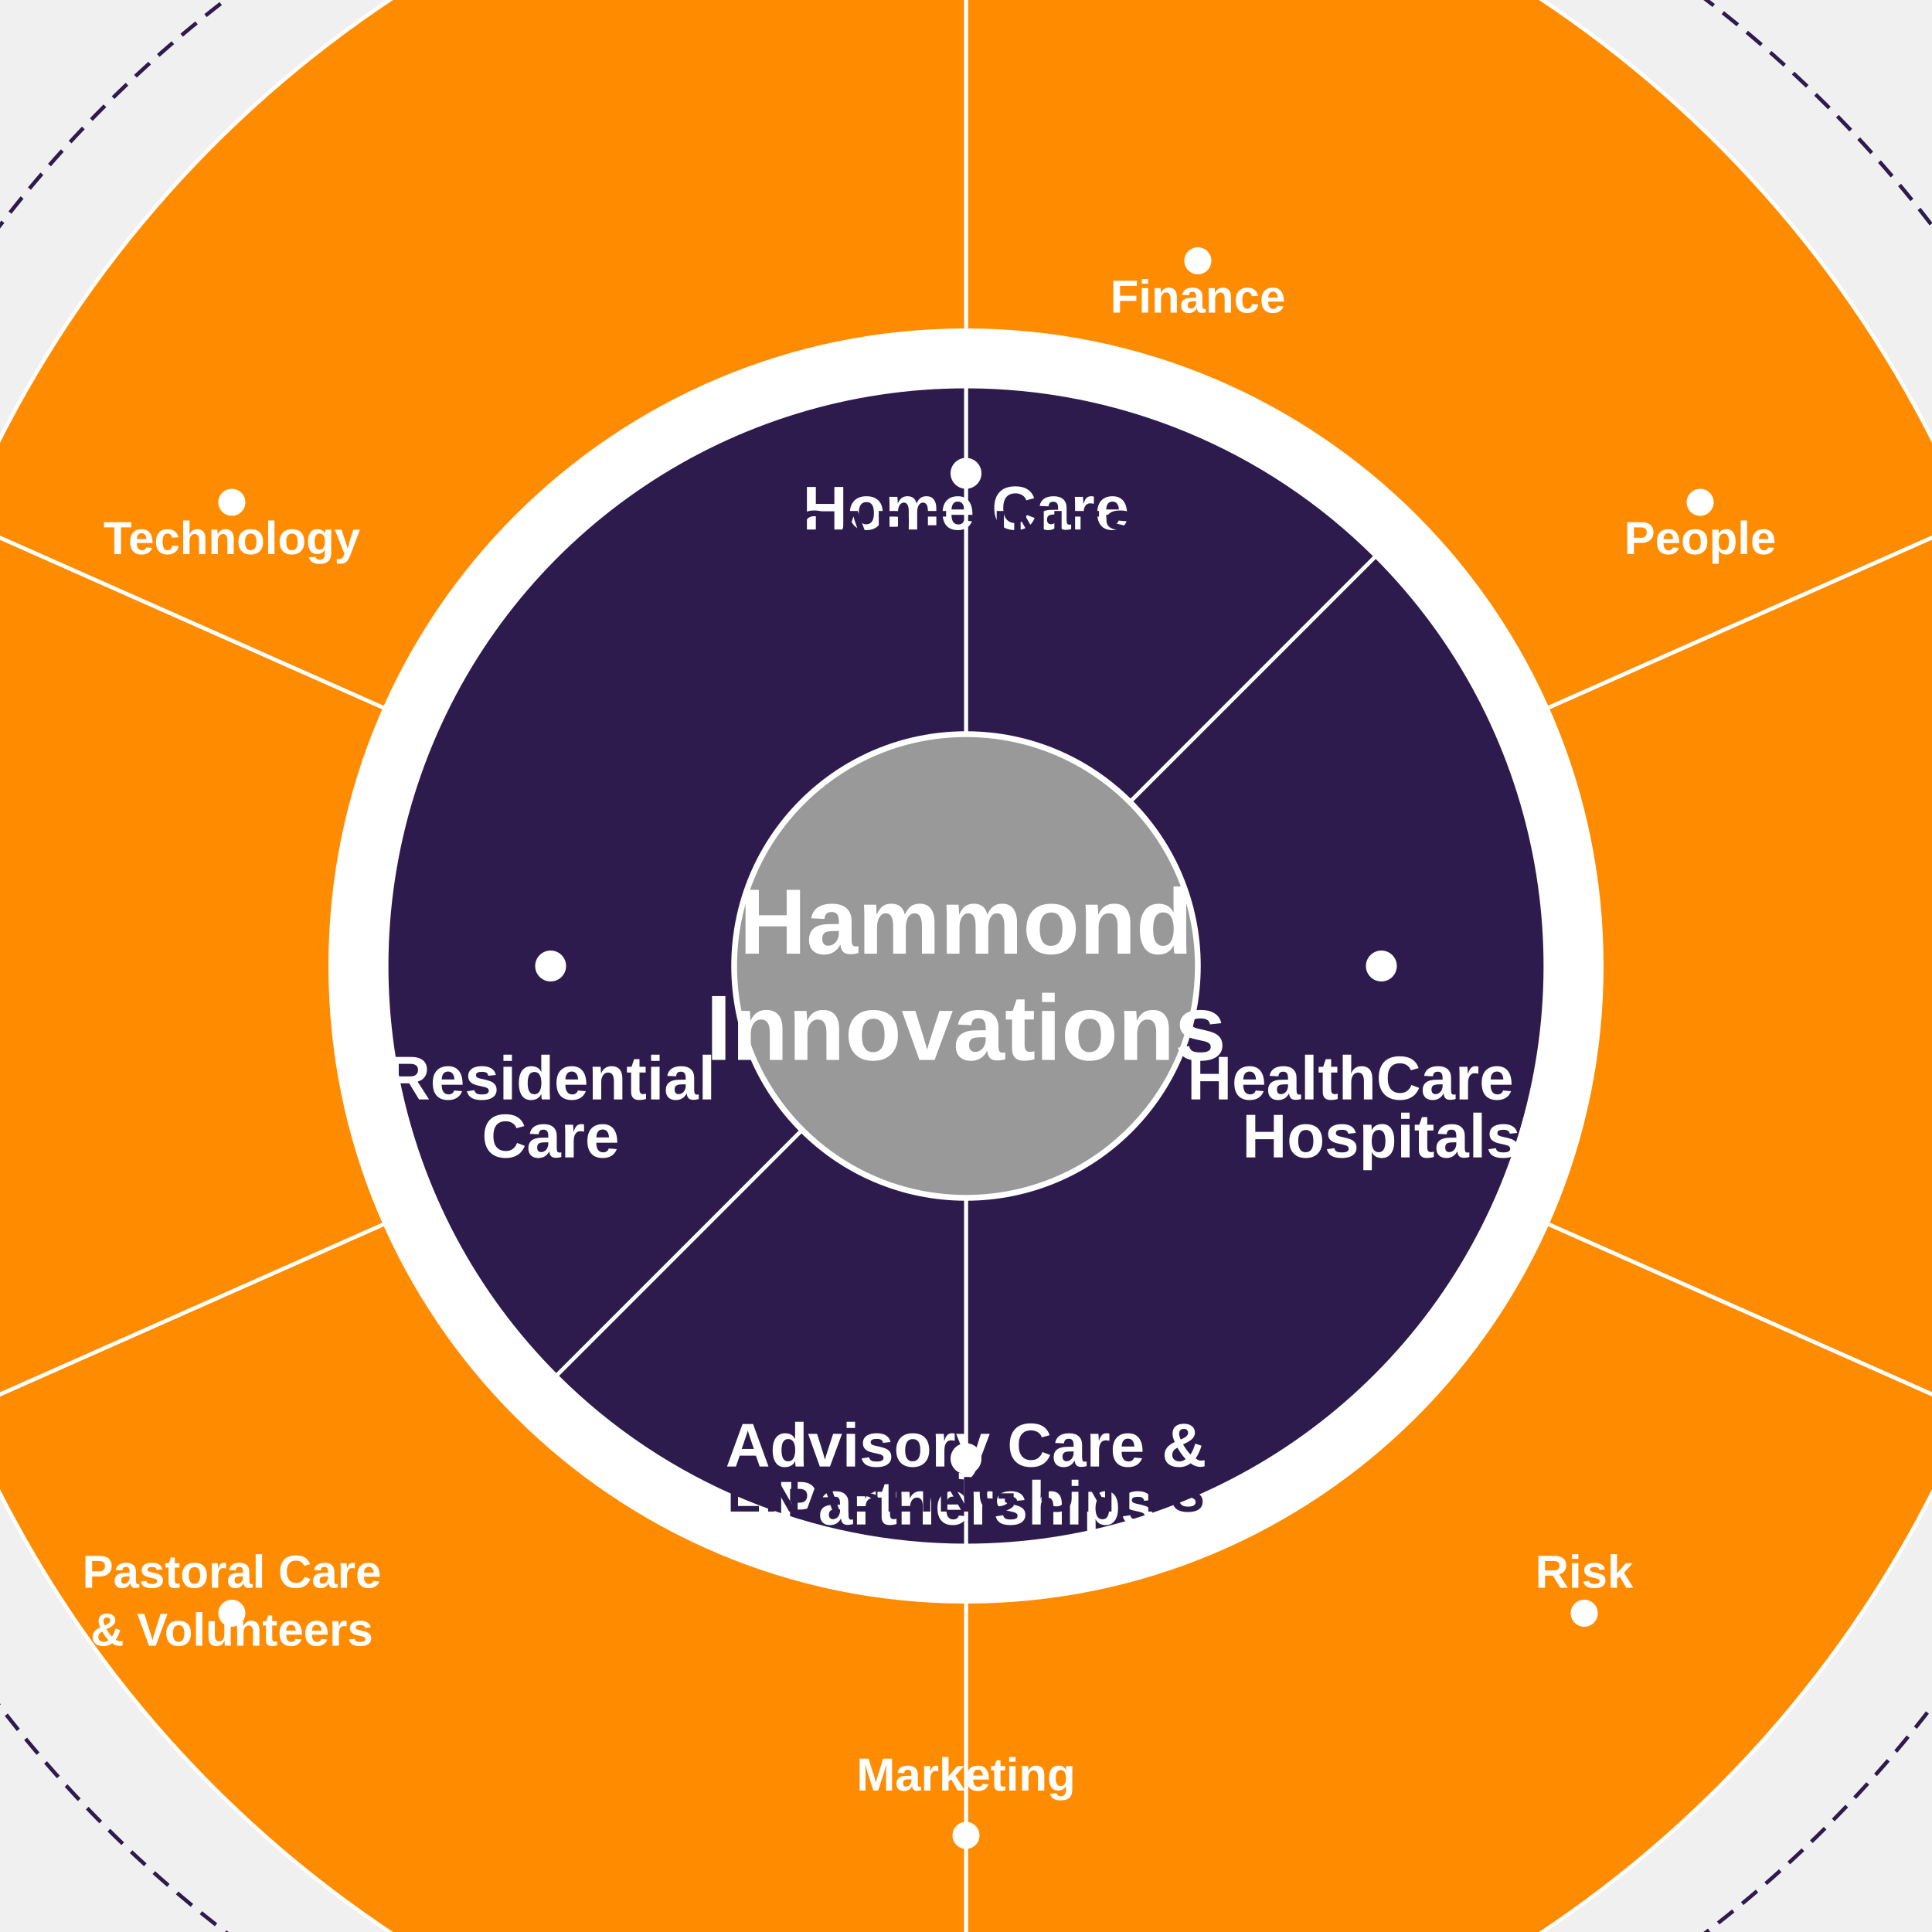
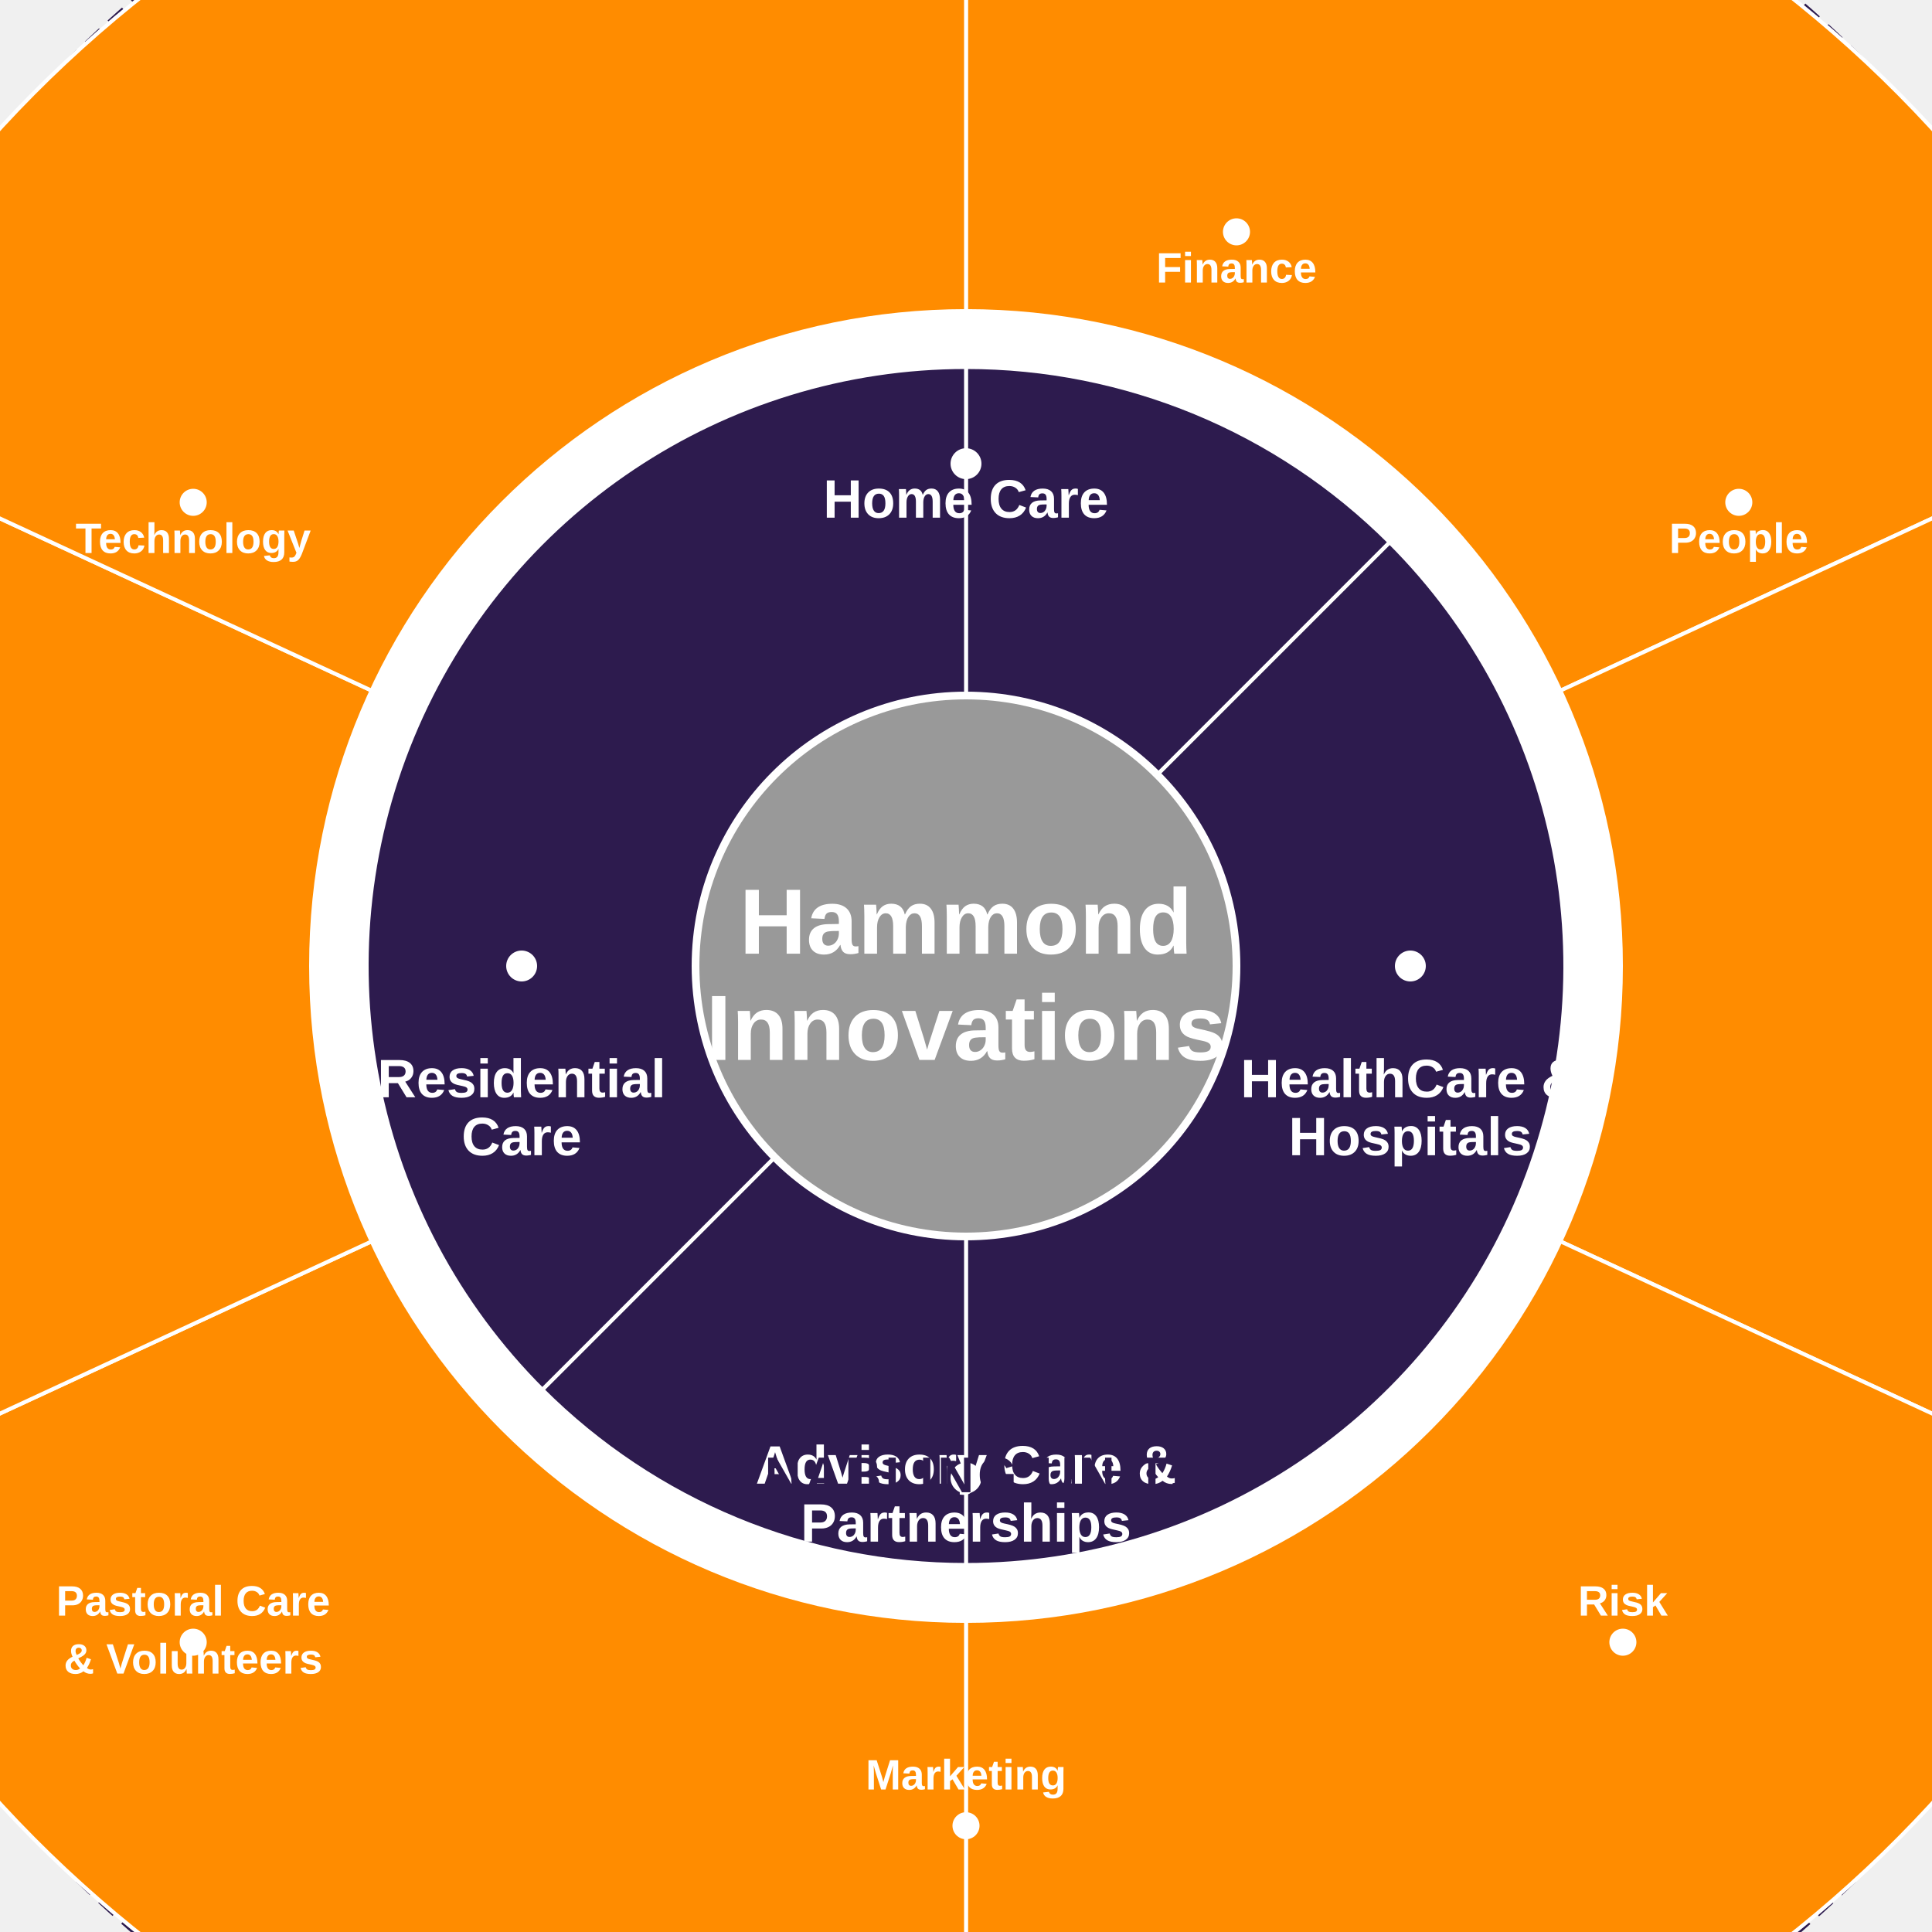
<svg xmlns="http://www.w3.org/2000/svg" viewBox="0 0 1000 1000">
  <defs>
    <style>
      .hub-text { font-family: Arial, sans-serif; font-size: 48px; font-weight: bold; text-anchor: middle; dominant-baseline: middle; fill: white; }
-       .care-label { font-family: Arial, sans-serif; font-size: 32px; font-weight: bold; text-anchor: middle; dominant-baseline: middle; fill: white; }
-       .enabling-label { font-family: Arial, sans-serif; font-size: 24px; font-weight: bold; text-anchor: middle; dominant-baseline: middle; fill: white; }
+       .care-label { font-family: Arial, sans-serif; font-size: 28px; font-weight: bold; text-anchor: middle; dominant-baseline: middle; fill: white; }
+       .enabling-label { font-family: Arial, sans-serif; font-size: 22px; font-weight: bold; text-anchor: middle; dominant-baseline: middle; fill: white; }
      .ring-text { font-family: Arial, sans-serif; font-size: 26px; font-weight: bold; letter-spacing: 2px; text-anchor: middle; dominant-baseline: middle; fill: #2D1B4E; }
      .dot { fill: white; }
-       .icon { font-size: 48px; }
    </style>
  </defs>
-   <circle cx="500" cy="500" r="630" fill="none" stroke="#2D1B4E" stroke-width="2" stroke-dasharray="10,6" />
-   <circle cx="500" cy="500" r="305" fill="none" stroke="#2D1B4E" stroke-width="2" stroke-dasharray="10,6" />
-   <path d="M 500 500 L 500 -100 A 600 600 0 0 1 1019.6 269.6 Z" fill="#FF8C00" stroke="white" stroke-width="2" />
-   <path d="M 500 500 L 1019.6 269.6 A 600 600 0 0 1 1019.6 730.4 Z" fill="#FF8C00" stroke="white" stroke-width="2" />
-   <path d="M 500 500 L 1019.6 730.4 A 600 600 0 0 1 500 1100 Z" fill="#FF8C00" stroke="white" stroke-width="2" />
-   <path d="M 500 500 L 500 1100 A 600 600 0 0 1 -19.6 730.4 Z" fill="#FF8C00" stroke="white" stroke-width="2" />
-   <path d="M 500 500 L -19.6 730.4 A 600 600 0 0 1 -19.6 269.6 Z" fill="#FF8C00" stroke="white" stroke-width="2" />
-   <path d="M 500 500 L -19.6 269.6 A 600 600 0 0 1 500 -100 Z" fill="#FF8C00" stroke="white" stroke-width="2" />
-   <circle cx="500" cy="500" r="330" fill="white" stroke="none" />
-   <circle cx="500" cy="500" r="300" fill="none" stroke="white" stroke-width="30" />
-   <path d="M 500 500 L 500 200 A 300 300 0 0 1 712.1 287.9 Z" fill="#2D1B4E" stroke="white" stroke-width="2" />
-   <path d="M 500 500 L 712.1 287.9 A 300 300 0 0 1 500 800 Z" fill="#2D1B4E" stroke="white" stroke-width="2" />
-   <path d="M 500 500 L 500 800 A 300 300 0 0 1 287.9 712.1 Z" fill="#2D1B4E" stroke="white" stroke-width="2" />
-   <path d="M 500 500 L 287.9 712.1 A 300 300 0 0 1 500 200 Z" fill="#2D1B4E" stroke="white" stroke-width="2" />
-   <circle cx="500" cy="500" r="120" fill="#999999" stroke="white" stroke-width="3" />
-   <text x="500" y="265" class="care-label">Home Care</text>
-   <circle cx="500" cy="245" r="8" class="dot" />
-   <text x="715" y="560" class="care-label" font-size="26">HealthCare &amp;</text>
-   <text x="715" y="590" class="care-label" font-size="26">Hospitals</text>
-   <circle cx="715" cy="500" r="8" class="dot" />
-   <text x="500" y="750" class="care-label" font-size="26">Advisory Care &amp;</text>
-   <text x="500" y="780" class="care-label" font-size="26">Partnerships</text>
-   <circle cx="500" cy="755" r="8" class="dot" />
-   <text x="285" y="560" class="care-label" font-size="26">Residential</text>
-   <text x="285" y="590" class="care-label" font-size="26">Care</text>
-   <circle cx="285" cy="500" r="8" class="dot" />
-   <text x="620" y="155" class="enabling-label">Finance</text>
-   <circle cx="620" cy="135" r="7" class="dot" />
-   <text x="880" y="280" class="enabling-label">People</text>
-   <circle cx="880" cy="260" r="7" class="dot" />
-   <text x="820" y="815" class="enabling-label">Risk</text>
-   <circle cx="820" cy="835" r="7" class="dot" />
-   <text x="500" y="920" class="enabling-label">Marketing</text>
-   <circle cx="500" cy="950" r="7" class="dot" />
-   <text x="120" y="815" class="enabling-label" font-size="20">Pastoral Care</text>
-   <text x="120" y="845" class="enabling-label" font-size="20">&amp; Volunteers</text>
-   <circle cx="120" cy="835" r="7" class="dot" />
-   <text x="120" y="280" class="enabling-label">Technology</text>
-   <circle cx="120" cy="260" r="7" class="dot" />
+   <circle cx="500" cy="500" r="660" fill="none" stroke="#2D1B4E" stroke-width="2" stroke-dasharray="10,6" />
+   <circle cx="500" cy="500" r="330" fill="none" stroke="#2D1B4E" stroke-width="2" stroke-dasharray="10,6" />
+   <path d="M 500 500 L 500 -140 A 640 640 0 0 1 1104.4 220 Z" fill="#FF8C00" stroke="white" stroke-width="2" />
+   <path d="M 500 500 L 1104.4 220 A 640 640 0 0 1 1104.4 780 Z" fill="#FF8C00" stroke="white" stroke-width="2" />
+   <path d="M 500 500 L 1104.4 780 A 640 640 0 0 1 500 1140 Z" fill="#FF8C00" stroke="white" stroke-width="2" />
+   <path d="M 500 500 L 500 1140 A 640 640 0 0 1 -104.4 780 Z" fill="#FF8C00" stroke="white" stroke-width="2" />
+   <path d="M 500 500 L -104.4 780 A 640 640 0 0 1 -104.4 220 Z" fill="#FF8C00" stroke="white" stroke-width="2" />
+   <path d="M 500 500 L -104.4 220 A 640 640 0 0 1 500 -140 Z" fill="#FF8C00" stroke="white" stroke-width="2" />
+   <circle cx="500" cy="500" r="340" fill="white" stroke="none" />
+   <circle cx="500" cy="500" r="310" fill="none" stroke="white" stroke-width="30" />
+   <path d="M 500 500 L 500 190 A 310 310 0 0 1 719.3 280.7 Z" fill="#2D1B4E" stroke="white" stroke-width="2" />
+   <path d="M 500 500 L 719.3 280.7 A 310 310 0 0 1 500 810 Z" fill="#2D1B4E" stroke="white" stroke-width="2" />
+   <path d="M 500 500 L 500 810 A 310 310 0 0 1 280.7 719.3 Z" fill="#2D1B4E" stroke="white" stroke-width="2" />
+   <path d="M 500 500 L 280.7 719.3 A 310 310 0 0 1 500 190 Z" fill="#2D1B4E" stroke="white" stroke-width="2" />
+   <circle cx="500" cy="500" r="140" fill="#999999" stroke="white" stroke-width="4" />
+   <g>
+     <text x="500" y="260" class="care-label">Home Care</text>
+     <circle cx="500" cy="240" r="8" class="dot" />
+   </g>
+   <g>
+     <text x="730" y="560" class="care-label" font-size="24">HealthCare &amp;</text>
+     <text x="730" y="590" class="care-label" font-size="24">Hospitals</text>
+     <circle cx="730" cy="500" r="8" class="dot" />
+   </g>
+   <g>
+     <text x="500" y="760" class="care-label" font-size="24">Advisory Care &amp;</text>
+     <text x="500" y="790" class="care-label" font-size="24">Partnerships</text>
+     <circle cx="500" cy="765" r="8" class="dot" />
+   </g>
+   <g>
+     <text x="270" y="560" class="care-label" font-size="24">Residential</text>
+     <text x="270" y="590" class="care-label" font-size="24">Care</text>
+     <circle cx="270" cy="500" r="8" class="dot" />
+   </g>
+   <g>
+     <text x="640" y="140" class="enabling-label">Finance</text>
+     <circle cx="640" cy="120" r="7" class="dot" />
+   </g>
+   <g>
+     <text x="900" y="280" class="enabling-label">People</text>
+     <circle cx="900" cy="260" r="7" class="dot" />
+   </g>
+   <g>
+     <text x="840" y="830" class="enabling-label">Risk</text>
+     <circle cx="840" cy="850" r="7" class="dot" />
+   </g>
+   <g>
+     <text x="500" y="920" class="enabling-label">Marketing</text>
+     <circle cx="500" cy="945" r="7" class="dot" />
+   </g>
+   <g>
+     <text x="100" y="830" class="enabling-label" font-size="20">Pastoral Care</text>
+     <text x="100" y="860" class="enabling-label" font-size="20">&amp; Volunteers</text>
+     <circle cx="100" cy="850" r="7" class="dot" />
+   </g>
+   <g>
+     <text x="100" y="280" class="enabling-label">Technology</text>
+     <circle cx="100" cy="260" r="7" class="dot" />
+   </g>
  <text x="500" y="480" class="hub-text">Hammond</text>
  <text x="500" y="535" class="hub-text">Innovations</text>
-   <text x="500" y="275" class="ring-text">CARE UNITS</text>
-   <text x="500" y="775" class="ring-text">ENABLING UNITS</text>
+   <text x="500" y="295" class="ring-text">CARE UNITS</text>
+   <text x="500" y="765" class="ring-text">ENABLING UNITS</text>
</svg>
